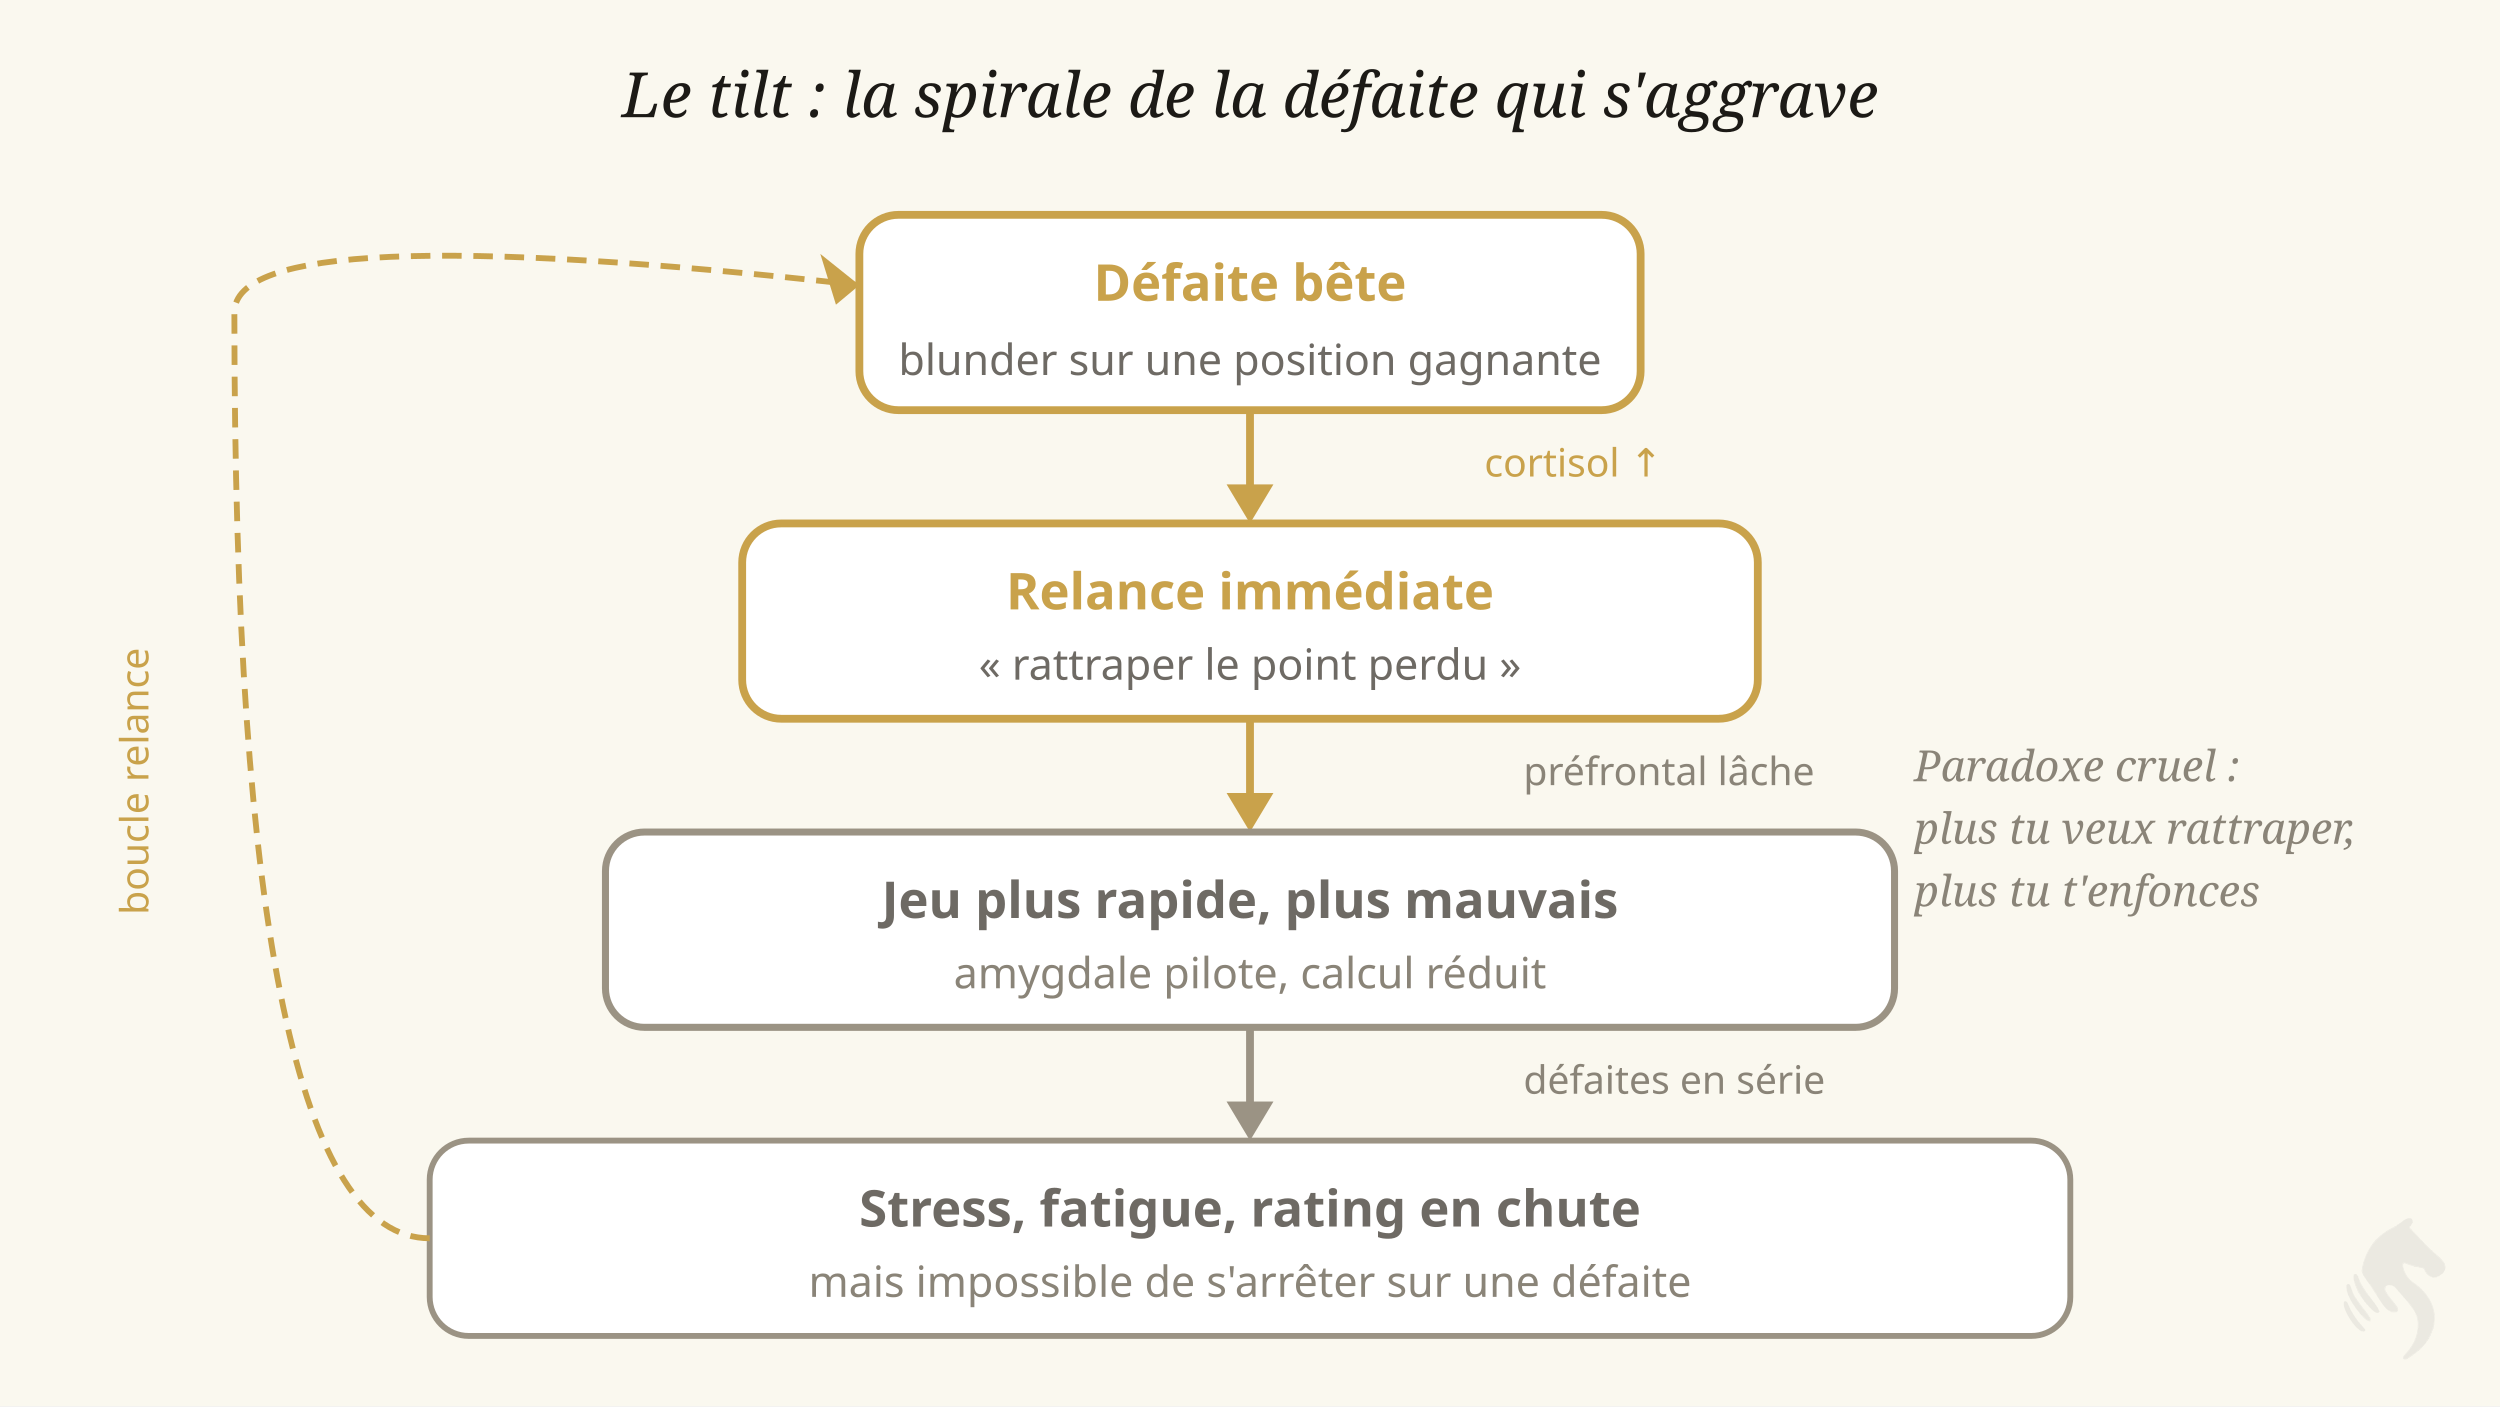
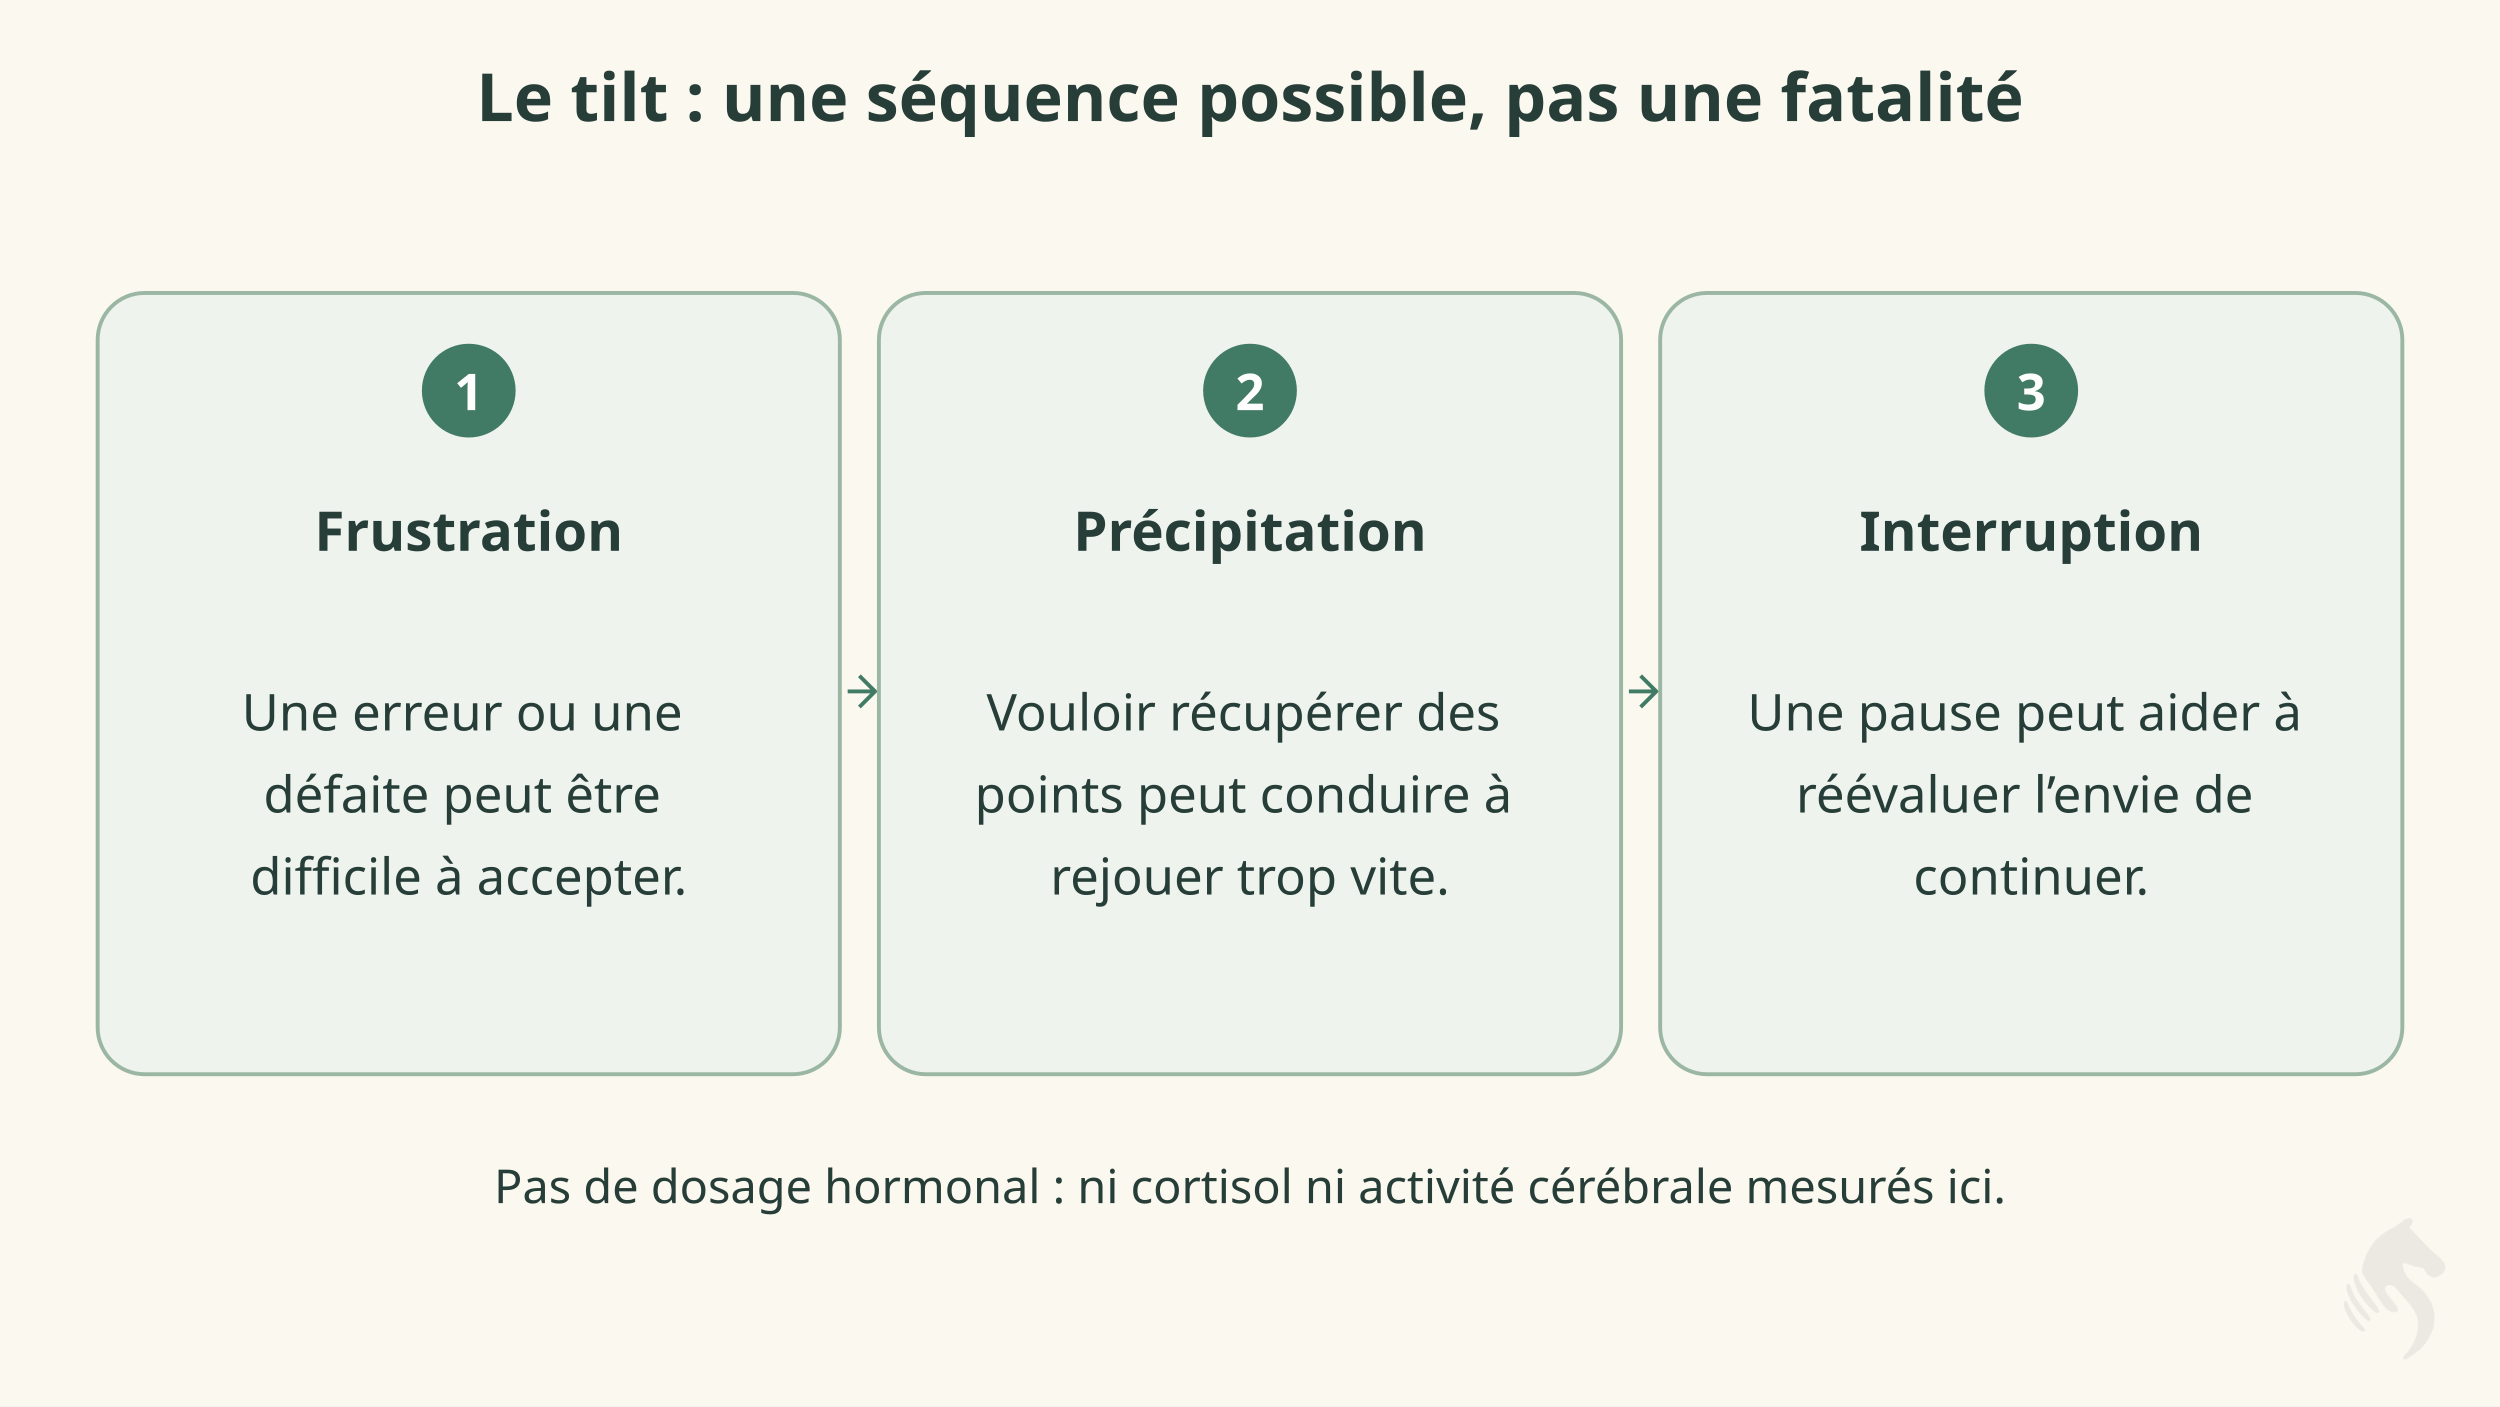
- <svg xmlns="http://www.w3.org/2000/svg" width="640" height="360" viewBox="0 0 640 360" role="img" aria-labelledby="add3">
+ <svg xmlns="http://www.w3.org/2000/svg" width="640" height="360" viewBox="0 0 640 360" role="img" aria-labelledby="diagram-title">
  <rect width="640" height="360" fill="#faf8ef" />
-   <text x="320" y="30" text-anchor="middle" font-family="Georgia, serif" font-size="16" font-style="italic" fill="#1c1a16">Le tilt : la spirale de la défaite qui s'aggrave</text>
-   <rect x="220" y="55" width="200" height="50" rx="10" fill="#fff" stroke="#c9a24b" stroke-width="2" />
-   <text x="320" y="77" text-anchor="middle" font-family="system-ui, sans-serif" font-size="13" font-weight="700" fill="#c9a24b">Défaite bête</text>
-   <text x="320" y="96" text-anchor="middle" font-family="system-ui, sans-serif" font-size="11" fill="#6e6a64">blunder sur une position gagnante</text>
-   <line x1="320" y1="105" x2="320" y2="130" stroke="#c9a24b" stroke-width="2" />
-   <polygon points="320,134 314,124 326,124" fill="#c9a24b" />
-   <text x="380" y="122" font-family="system-ui, sans-serif" font-size="10" fill="#c9a24b">cortisol ↑</text>
-   <rect x="190" y="134" width="260" height="50" rx="10" fill="#fff" stroke="#c9a24b" stroke-width="2" />
-   <text x="320" y="156" text-anchor="middle" font-family="system-ui, sans-serif" font-size="13" font-weight="700" fill="#c9a24b">Relance immédiate</text>
-   <text x="320" y="174" text-anchor="middle" font-family="system-ui, sans-serif" font-size="11" fill="#6e6a64">« rattraper le point perdu »</text>
-   <line x1="320" y1="184" x2="320" y2="209" stroke="#c9a24b" stroke-width="2" />
-   <polygon points="320,213 314,203 326,203" fill="#c9a24b" />
-   <text x="390" y="201" font-family="system-ui, sans-serif" font-size="10" fill="#8a8478">préfrontal lâche</text>
-   <rect x="155" y="213" width="330" height="50" rx="10" fill="#fff" stroke="#9b9384" stroke-width="1.8" />
-   <text x="320" y="235" text-anchor="middle" font-family="system-ui, sans-serif" font-size="13" font-weight="700" fill="#6e6a64">Jeu plus rapide, plus mauvais</text>
-   <text x="320" y="253" text-anchor="middle" font-family="system-ui, sans-serif" font-size="11" fill="#8a8478">amygdale pilote, calcul réduit</text>
-   <line x1="320" y1="263" x2="320" y2="288" stroke="#9b9384" stroke-width="2" />
-   <polygon points="320,292 314,282 326,282" fill="#9b9384" />
-   <text x="390" y="280" font-family="system-ui, sans-serif" font-size="10" fill="#8a8478">défaites en série</text>
-   <rect x="110" y="292" width="420" height="50" rx="10" fill="#fff" stroke="#9b9384" stroke-width="1.5" />
-   <text x="320" y="314" text-anchor="middle" font-family="system-ui, sans-serif" font-size="13" font-weight="700" fill="#6e6a64">Stress, fatigue, rating en chute</text>
-   <text x="320" y="332" text-anchor="middle" font-family="system-ui, sans-serif" font-size="11" fill="#8a8478">mais impossible de s'arrêter sur une défaite</text>
-   <path d="M 110,317 Q 60,317 60,80 Q 60,55 220,73" fill="none" stroke="#c9a24b" stroke-width="1.5" stroke-dasharray="5 3" />
-   <polygon points="220,73 210,65 214,78" fill="#c9a24b" />
-   <text x="38" y="200" text-anchor="middle" font-family="system-ui, sans-serif" font-size="10" fill="#c9a24b" transform="rotate(-90 38 200)">boucle relance</text>
-   <text x="490" y="200" font-family="Georgia, serif" font-size="11" font-style="italic" fill="#8a8478">Paradoxe cruel :</text>
-   <text x="490" y="216" font-family="Georgia, serif" font-size="11" font-style="italic" fill="#8a8478">plus tu veux rattraper,</text>
-   <text x="490" y="232" font-family="Georgia, serif" font-size="11" font-style="italic" fill="#8a8478">plus tu t'enfonces</text>
+   <text x="320" y="31" text-anchor="middle" font-family="system-ui,sans-serif" font-size="17" fill="#263d38" font-weight="600">
+     <tspan x="320" dy="0">Le tilt : une séquence possible, pas une fatalité</tspan>
+   </text>
+   <rect x="25" y="75" width="190" height="200" rx="12" fill="#eef3ee" stroke="#9bb7a4" />
+   <circle cx="120" cy="100" r="12" fill="#427b65" />
+   <text x="120" y="105" text-anchor="middle" font-family="system-ui,sans-serif" font-size="13" fill="#fff" font-weight="700">
+     <tspan x="120" dy="0">1</tspan>
+   </text>
+   <text x="120" y="141" text-anchor="middle" font-family="system-ui,sans-serif" font-size="14" fill="#263d38" font-weight="700">
+     <tspan x="120" dy="0">Frustration</tspan>
+   </text>
+   <text x="120" y="187" text-anchor="middle" font-family="system-ui,sans-serif" font-size="13" fill="#263d38">
+     <tspan x="120" dy="0">Une erreur ou une</tspan>
+     <tspan x="120" dy="21">défaite peut être</tspan>
+     <tspan x="120" dy="21">difficile à accepter.</tspan>
+   </text>
+   <path d="M 217 177 h 7 m -4 -4 l 4 4 -4 4" fill="none" stroke="#427b65" />
+   <rect x="225" y="75" width="190" height="200" rx="12" fill="#eef3ee" stroke="#9bb7a4" />
+   <circle cx="320" cy="100" r="12" fill="#427b65" />
+   <text x="320" y="105" text-anchor="middle" font-family="system-ui,sans-serif" font-size="13" fill="#fff" font-weight="700">
+     <tspan x="320" dy="0">2</tspan>
+   </text>
+   <text x="320" y="141" text-anchor="middle" font-family="system-ui,sans-serif" font-size="14" fill="#263d38" font-weight="700">
+     <tspan x="320" dy="0">Précipitation</tspan>
+   </text>
+   <text x="320" y="187" text-anchor="middle" font-family="system-ui,sans-serif" font-size="13" fill="#263d38">
+     <tspan x="320" dy="0">Vouloir récupérer des</tspan>
+     <tspan x="320" dy="21">points peut conduire à</tspan>
+     <tspan x="320" dy="21">rejouer trop vite.</tspan>
+   </text>
+   <path d="M 417 177 h 7 m -4 -4 l 4 4 -4 4" fill="none" stroke="#427b65" />
+   <rect x="425" y="75" width="190" height="200" rx="12" fill="#eef3ee" stroke="#9bb7a4" />
+   <circle cx="520" cy="100" r="12" fill="#427b65" />
+   <text x="520" y="105" text-anchor="middle" font-family="system-ui,sans-serif" font-size="13" fill="#fff" font-weight="700">
+     <tspan x="520" dy="0">3</tspan>
+   </text>
+   <text x="520" y="141" text-anchor="middle" font-family="system-ui,sans-serif" font-size="14" fill="#263d38" font-weight="700">
+     <tspan x="520" dy="0">Interruption</tspan>
+   </text>
+   <text x="520" y="187" text-anchor="middle" font-family="system-ui,sans-serif" font-size="13" fill="#263d38">
+     <tspan x="520" dy="0">Une pause peut aider à</tspan>
+     <tspan x="520" dy="21">réévaluer l’envie de</tspan>
+     <tspan x="520" dy="21">continuer.</tspan>
+   </text>
+   <text x="320" y="308" text-anchor="middle" font-family="system-ui,sans-serif" font-size="12" fill="#263d38">
+     <tspan x="320" dy="0">Pas de dosage hormonal : ni cortisol ni activité cérébrale mesurés ici.</tspan>
+   </text>
  <g id="wm" opacity="0.07" transform="translate(600.0,311.9) scale(0.0416)" aria-hidden="true">
    <g fill="#1e1e1e" fill-rule="evenodd">
      <path d="M411.5-.5h-16a76 76 0 0 0-24.5 12q-.62-.7-1.5-1l-2 4a4 4 0 0 1-1.5-1 7 7 0 0 1-2.5 3.5 253 253 0 0 0-17 13q-1.42.93-2.5-.5-5.2 7.95-14.5 9a9.4 9.4 0 0 1-4 6q2.3.02 1.5 2A461 461 0 0 1 278.5 73q-13.2 7.95-26 16.5-1.59-1.38 0-3-2.35.35-4 2 .9.98 2 2-92.12 67.08-125.5 177a1316 1316 0 0 0-10 44 51.2 51.2 0 0 0 4.5 31q.1 3.33-2 1l4.5 11q1-2 2 0l5 10 1-1q6 10.95 13 21a651 651 0 0 1 18.5 25 3.4 3.4 0 0 1 1.5-3q21.52 33 43 66 .3 3.4-2.5 1v2a1542 1542 0 0 1 21 32q1 0 1 1a319 319 0 0 0 25 35 160 160 0 0 0 27 25 3.1 3.1 0 0 1 1-3q23.18 14.62 49 5.5 5-2.83 4-8.5-.15-4.6-1.5-9a618 618 0 0 0-55.5-73.5q3-.91 5 1.5a23.5 23.5 0 0 0-7-9q.63 2.4 2 4.5-.17 2.58-1.5.5a364 364 0 0 1-17.5-26.5 50 50 0 0 1-4.5-22.5q.9-4.71 3-9 .63 1.88 2.5 2a7 7 0 0 1 2-3q9.28-8.1 22-8a86 86 0 0 1 23 4.5 11 11 0 0 1 3 4.5q2.58-1.75 5 .5l21.5 23.5q.74 1.95.5 4 3.56 1 6 4a1094 1094 0 0 0 30 34.5l-1 1q3.7 2.7 7.5 5.5a23 23 0 0 1 2 5l5 3a22 22 0 0 0 5.5 8 11.5 11.5 0 0 0 4 4 3.9 3.9 0 0 0-2-3.5q1.7-1.12 3 .5a705 705 0 0 1 42 57.5q-.65 1.46-2 1.5a169 169 0 0 1 10 19 3.8 3.8 0 0 0-.5 4q1 2 2 0 1.4 2.05 2.5 4-.25-2.55.5-5a185 185 0 0 1 11 83q-1 2-2 0a9 9 0 0 0-1.5-4v9a2.3 2.3 0 0 0 1.5-1q.75 10.55-1 21a337 337 0 0 1-18 56l-2.5 3q-1.2-.69-1-2a36 36 0 0 0-4 7 5.2 5.2 0 0 0 3.5-4 4.3 4.3 0 0 1 0 4 350 350 0 0 1-33 52 1108 1108 0 0 1-30 35q-7.17 20.32 13.5 14.5a34 34 0 0 1 6-3 1496 1496 0 0 1 54-37 942 942 0 0 0 29-27q1.25-1.03 2 .5a11 11 0 0 0-3 4q1.35-1.65 2.5 0a29 29 0 0 1 4.5-6 40 40 0 0 0 9-10.5l6-4-1-1a25 25 0 0 1 8.5-7.5q-1.47-2.67 1-5 .22 4.17 2.5 1.5-1.94-3.13 2-4l-1-1q1.48-3.25 4-5.5a8 8 0 0 0-3-1q37.8-53.63 47.5-119 8.4-83.08-38-152a364 364 0 0 0-28-35q-1.03-1.25.5-2 3.58 2.23 2-1l-4-2a5 5 0 0 1-3-.5 484 484 0 0 0-70-58q-.7-.62-1-1.5 1.05-.43 2-1v-3a6 6 0 0 1-5-2q-.66-.1-1 .5 3.72 2.61 0 3-34.57-32.88-46-79.5.2-2.3 2-3v-4q-1.94 5.58-3.5 0-1-9 0-18 2.16-6.4 8.5-8a78 78 0 0 1 22 7.5 403 403 0 0 0 66 18l9 3q-2.45.75-5 .5-1.59 1.6 0 3a16 16 0 0 1 6.5-1 7.3 7.3 0 0 1 2 3q1.38-2.6 3.5-2-1.1-2.32-4-2.5 15.09-2.3 25.5 8.5 5.35 10.23 10 21 12.95 20.94 36.5 28.5-1.88.63-2 2.5a30 30 0 0 0 12.5 3q4.43-.1 8-2 3.2 3.87 5.5-1 1.2.69 1 2a39 39 0 0 0 4.5-2l1 1q.69-1.87-1.5-2.5a12 12 0 0 0 7-3q1.88-1.1 3 .5 2.22-3.62 6-2a8.7 8.7 0 0 1 3-4 41 41 0 0 1 12-6.5l-2-1 5.5-3.5q.62.7 1.5 1 1.82-1.15 0-2.5 1.42-.93 2.5.5a5.8 5.8 0 0 1 .5-4 39 39 0 0 1 6-4.5q-1.55-2.25.5-4.5 3.25-3.5 5-8 1.38-.64 2.5-1-.8-1.05-2-1.5 1.85-5.82 3-11.5v-10h-1q-.85 6-2.5 12-.16-4.46.5-9a63 63 0 0 0-12.5-31 478 478 0 0 0-45.5-44.5q3.06.72 6 2.5-3.15-3.9-7-7.5l1-1q-1.4-1.05-2 .5 1.77 2.4-.5 4a781 781 0 0 1-67.5-65.5l1-.5a29 29 0 0 0 7 6 93 93 0 0 0-14-15 24.5 24.5 0 0 0-9-9.5l1-1a44 44 0 0 0-7-4.5q1.44 2.2 3.5 4 1 1.5 0 3l-72-76q-5.34-7.85 1.5-14.5 1.98-.8 2 1.5a69 69 0 0 1 6-3.5q-1.95-1.94 0-3.5a31 31 0 0 0 6-12q2.05.24 4-.5a79 79 0 0 0-1.5-17.5 94 94 0 0 0-5-10l-1 1a87 87 0 0 0-5.5-3" />
      <path d="M325.5 44.5q-3.85 1.03-7 3.5a4.2 4.2 0 0 1-4.5-.5q-2.75 2.49-3.5 6-6.97 2.94-14 6-6.75 3.75-13.5 8-.62-.7-1.5-1a37.6 37.6 0 0 1-17 10.5 263 263 0 0 0-12 9.5q-1.59 1.62 0 3 12.8-8.55 26-16.5A461 461 0 0 0 327 46.5q.8-1.98-1.5-2m148 86-21-24a209 209 0 0 1-21-21.5l-8.5-8.5q-4.8-3.3-6-9-9.1-4.3-11.5-13a13 13 0 0 0 3-6q-.02-2.3-2-1.5-6.84 6.65-1.5 14.5l72 76q1-1.5 0-3a20 20 0 0 1-3.5-4m89 86a198 198 0 0 0-17.5-15q.4-2.17-.5-4-3.63-1.2-7-3a26 26 0 0 0-6-6 430 430 0 0 1-27-27.5 2.4 2.4 0 0 0-2-.5 29 29 0 0 1-7-6l-1 .5a781 781 0 0 0 67.5 65.5q2.27-1.6.5-4m-314-128a247 247 0 0 0-42 35.5 14.5 14.5 0 0 1-5 4l1 1a9.3 9.3 0 0 1-6 2.5 76 76 0 0 1-16 20q.3.88 1 1.5a9.4 9.4 0 0 0-5.5 6.5q-1-2-2 0-.93 1.42.5 2.5a25 25 0 0 0-6.5 8.5q-1.6 1.05-3.5 1.5 1.21.45 2 1.5a43 43 0 0 0-7 10 352 352 0 0 0-19.5 37 2.9 2.9 0 0 1-2.5 1 3.3 3.3 0 0 0 2 1.5 47 47 0 0 1-3.5 5.5l-12 34q-.98-1.8-1.5 0 1.4 1.9.5 4a33 33 0 0 1-3.5 5.5q.78.84 1 2a212 212 0 0 0-10 49.5 36 36 0 0 0 7 20q2.1 2.33 2-1a51.2 51.2 0 0 1-4.5-31 1316 1316 0 0 1 10-44q33.38-109.92 125.5-177-1.1-1.02-2-2m376 206q-.5-10.25-5-19.5 1.5-4.37-1.5-.5l-6.5-11q-5.55-3.6-7.5-10l-1 1q-3.75-5.75-9.5-9.5l1-1a850 850 0 0 0-9-7q1.14-2.04-1.5-3.5-1.08 1.43-2.5.5-2.84-1.65-2-4a5 5 0 0 0-3-.5 5 5 0 0 0-.5-3l-1 1a7 7 0 0 0-4.5-3 21 21 0 0 0-6-2.5 478 478 0 0 1 45.5 44.5 63 63 0 0 1 12.5 31q-.66 4.54-.5 9 1.65-6 2.5-12m-259 3v-1q-2.22-5.79 1-11.5l-2-2a67 67 0 0 0 1.5-5.5q.93 7.1 3.5 1-2.43-3.37 2-4a4.3 4.3 0 0 1 2.5 3q.45-1.21 1.5-2 2.3.75 4 2a326 326 0 0 1 28 10.5q11.4 3.22 23 6 1.05 1.6 1.5 3.5 1-4 2 0 1.08-1.43 2.5-.5-1.81 1.35 0 2.5 3.25-.47 7-2 1.85.03 3 1 5.83.22 11 2h5q2.55.25 5-.5l-9-3a403 403 0 0 1-66-18 78 78 0 0 0-22-7.5q-6.34 1.6-8.5 8-1 9 0 18 1.56 5.58 3.5 0m109 6a4.7 4.7 0 0 1 4 3q3.6-3.98 6 1l1-2 4 2a65 65 0 0 1 7.5 10q1.1 3.55 2.5 7-1.77 2.95 2 4 13.35 23.91 39 33 .12-1.87 2-2.5-23.55-7.56-36.5-28.5a305 305 0 0 0-10-21q-10.41-10.8-25.5-8.5 2.9.18 4 2.5m-410 86a9 9 0 0 0 1.5-4 310 310 0 0 0 37.5 86q-1.1 1.02-2 2a40 40 0 0 0 8.5 12 139 139 0 0 0 15 21q2.31 2.97 1.5 6 5.9 1.14 7.5 7 5.7 2.47 5 8 3.8 1.06 6.5 4 20.24 25.5 46 45.5a39 39 0 0 0 20 5 46 46 0 0 1 9-7.5 818 818 0 0 1-10-21.5q1.43-1.08.5-2.5a27 27 0 0 1-3.5-2 185 185 0 0 0-16-23.5q1.43-1.08.5-2.5a13.3 13.3 0 0 1-5.5-5 617 617 0 0 0-22.5-29v-4l-1 1a13 13 0 0 1-4.5-6 11.5 11.5 0 0 1-4-4q-.03 2.3-2 1.5A471 471 0 0 1 97 390.5q-1.8-3.04-.5-6 1.02.54 2 1a9 9 0 0 0-2-4.5q3.83-2.28-1-2.5a597 597 0 0 1-7-18.5l2-1a3.3 3.3 0 0 1-2-3.5 3.1 3.1 0 0 1-3-1q-7.35-19.46-24-8 1.03 2.34-.5 5a97 97 0 0 0 3.5 38" />
      <path d="M365.5 301.5q-1.8.7-2 3 11.43 46.62 46 79.5 3.72-.39 0-3 .34-.6 1-.5-2.4-2.22-5-4.5l2-2q-2.45-.75-5-.5a8.4 8.4 0 0 0-.5-4q-1.72 1.44-3-1a28 28 0 0 1-3.5-6q-.5 2-1 0a143 143 0 0 1-18-31q-6.22-11.64-9-27a7 7 0 0 0-2-3m-211 174a45 45 0 0 1-9.5-15q-1 2-2 0a41 41 0 0 0-6-9l-1-5-1 1a989 989 0 0 1-17.5-25.5q.7-.62 1-1.5a7.7 7.7 0 0 1-5-6 163 163 0 0 1-15-29q-.98-.46-2-1-1.3 2.96.5 6a471 471 0 0 0 55.5 86.5q1.97.8 2-1.5m-90-86q-2.05 2.77 1.5 4 3.6 16.25 9.5 30.5-2.48 3.62 2 3.5 3.65 9.3 8 18.5l-1 1a11.4 11.4 0 0 1 6 8q-.7.62-1 1.5a10.5 10.5 0 0 1 3.5 5l1-1a62 62 0 0 0 7.5 13q.9-.98 2-2a310 310 0 0 1-37.5-86 9 9 0 0 1-1.5 4m48 210a3.9 3.9 0 0 0-2-3.5q1.7-1.12 3 .5a127 127 0 0 0 39 32q11.3 4.6 8.5-7a147 147 0 0 0-17-32 1467 1467 0 0 0-40-51 554 554 0 0 1-48.5-75l1-1q.84 5.22 6 5a51.6 51.6 0 0 1-11.5-27l-1 2a159 159 0 0 0-11-31 14.3 14.3 0 0 0-10.5-8q-3.2.01-6 1.5-2.85 3.45-6 6.5-.87 16.85 3 33.5a3.6 3.6 0 0 1-2 2q1.38.56 2.5 1.5 3.15 9.81 6.5 19.5-1.21.45-2 1.5a29 29 0 0 0 5.5 7A256 256 0 0 0 55.5 525l-2 1a6.4 6.4 0 0 0 4 1.5 332 332 0 0 0 38.5 53l3.5 5.5-1 1q1.9 1.67 3.5.5a36 36 0 0 0 10.5 12m303-214q-.95.57-2 1 .3.88 1 1.5a484 484 0 0 1 70 58q1.42.72 3 .5a43 43 0 0 0-10-12.5l1-1q-2.66 1.47-5-1a36 36 0 0 0-10-10q1.81-1.35 0-2.5a8 8 0 0 1-3.5 0q-4.57-5.7-10-8a13 13 0 0 0-6.5-5.5 11.5 11.5 0 0 1-3.5-4.5q-.62.7-1.5 1a17.7 17.7 0 0 0-8-5.5q-2.84-1.65-2-4-7.47-2.25-13-7.5m-254 24a526 526 0 0 1 23.5 37 55 55 0 0 1 9 15l1-1a65 65 0 0 0 8.5 13q2.8 2.4 2.5-1-21.48-33-43-66a3.4 3.4 0 0 0-1.5 3m111 63q.16-.93 1-1.5a7 7 0 0 1-3.5-2.5 17.5 17.5 0 0 0-5.5-8q3.7-4.18-2.5-5a41 41 0 0 1-7.5-18.5l2-3a7.2 7.2 0 0 1-2-4.5 3.1 3.1 0 0 0 3-1 37 37 0 0 0-1-7q-1.87-.12-2.5-2a36 36 0 0 0-3 9 50 50 0 0 0 4.5 22.5 364 364 0 0 0 17.5 26.5q1.33 2.08 1.5-.5-1.37-2.1-2-4.5m-272 45v19q2.55 12.15 7 24 15.37 37.49 37 68a54 54 0 0 0 9 12.5q-1.58 2.58 2 3l-1 1 5.5 4.5a82 82 0 0 0 9 12q6.5 6.26 12.5 13 9.5 6.75 17.5 15l1-1q4.56 3.52 9 7l1-2a89 89 0 0 0 13.5 3.5q13.85-4.6 6.5-17.5-1.73 1.44-3-1a307 307 0 0 1-13.5-16 16 16 0 0 0-6-5.5q1.43-1.08.5-2.5a27.2 27.2 0 0 1-12.5-15 3.1 3.1 0 0 1-3-1q-7.5-10.25-15.5-20-.93-1.42.5-2.5a16 16 0 0 1-6-5.5 880 880 0 0 1-19-29.5q.7-.62 1-1.5a8 8 0 0 1-4-4 94 94 0 0 1-12.5-26l-1 1q-3.8-4.62-1.5-10a3.1 3.1 0 0 1-3-1 198 198 0 0 1-7-15.5l1-1a55 55 0 0 1-9-11q-2.85-1.46-6-2l3-1a22 22 0 0 0-9 2 11.4 11.4 0 0 0-4 6.5m277 51a48 48 0 0 0 12 5q-.57 3.66 2 2a5.3 5.3 0 0 1 3.5 3l1-2a45 45 0 0 0 26 0q.45 1.21 1.5 2 1.27-3.4 4-2 1.81-1.15 0-2.5l3-1.5a21 21 0 0 0 3.5-4q1.4-8.23-1.5-16 .3-.88 1-1.5-5.22-1.95-4-7a193 193 0 0 1-18-23.5 16 16 0 0 0-3.5-3q-4.05-7.43-9-12a284 284 0 0 0-14-17q-.75-1.58.5-3a19 19 0 0 1-6-4 4.35 4.35 0 0 0-5-1.5 618 618 0 0 1 55.5 73.5q1.35 4.4 1.5 9 1 5.67-4 8.5-25.82 9.12-49-5.5a3.1 3.1 0 0 0-1 3m115-56a264 264 0 0 1 16 22q-1.7 3.04 1.5 1a494 494 0 0 1 16.5 23l7 10q1.35-.04 2-1.5a705 705 0 0 0-42-57.5q-1.3-1.62-3-.5a3.9 3.9 0 0 1 2 3.5" />
      <path d="M112.5 599.5q7 9.5 16 17 2 0 2 2 6.9 3.77 11 8.5l13 5.5a5.7 5.7 0 0 0 6 0q2.07 3.94 4 0-3.37-1.23-.5-3 .22-6.86.5-13.5l-3-3.5 3-2.5q-4.58-.9-7.5-4.5a79 79 0 0 0-10.5-16.5q2.67 1.47 5-1a12 12 0 0 1-8.5-3.5 92 92 0 0 0-17.5-23.5l2-1-6.5-4.5a2294 2294 0 0 1-34.5-47q-1 0-1-1-5.27-4.75-4-11.5-2.25-3.25-3.5.5A227 227 0 0 1 61.5 469q.84-.57 1-1.5-5.16.22-6-5l-1 1a554 554 0 0 0 48.5 75 1467 1467 0 0 1 40 51q10.5 14.98 17 32 2.8 11.6-8.5 7a127 127 0 0 1-39-32q-1.3-1.62-3-.5a3.9 3.9 0 0 1 2 3.5m335-4a3349 3349 0 0 1 7.5 35q2.3 19.53.5 39a9 9 0 0 1 1.5 4q1 2 2 0a185 185 0 0 0-11-83q-.75 2.45-.5 5m44-147q1.58 3.23-2 1-1.53.75-.5 2a364 364 0 0 1 28 35q46.4 68.92 38 152-9.7 65.37-47.5 119 1.46.15 3 1a12 12 0 0 0 3.5-6q1.58 1.52 3.5.5-1.16-8.12 7-11-1.6-1.75 1-2.5-.12-8.5 6-14-.81-.1-1-1a3.1 3.1 0 0 1 3-1 5.4 5.4 0 0 1 3-5.5q-1.2-.45-2-1.5a67 67 0 0 0 4.5-10l1 2a9 9 0 0 1 2.5-5l-1-2a6.3 6.3 0 0 1 4-.5 6.5 6.5 0 0 0-3-3 225 225 0 0 1 11-24.5q-.53-1.8-1.5 0-.3-4.51 1-9l1 1a67 67 0 0 0 1.5-13q7.4-.7 1-5a232 232 0 0 0 2-53l.5-5q.57.84 1.5 1a8 8 0 0 0-2.5-5q-6.56-49.08-31.5-89 2.03-1.77-.5-3l-1 1a696 696 0 0 1-17.5-26q-2.18-1.53-1-3.5-3.93-.91-5-4.5-1.26-.5-1-2a69 69 0 0 0-6.5-5q-.69-1.87 1.5-2.5a14 14 0 0 0-4-2.5m-36 230a273 273 0 0 1-13.5 57q-1.4.82-2.5 2 2.69 6.4-4 8.5l2 1a30 30 0 0 0-3 8.5q-.2 1.31 1 2l2.5-3a337 337 0 0 0 18-56 89 89 0 0 0 1-21q-.57.84-1.5 1m-25 84a185 185 0 0 1-24 38l-2.5 6a25 25 0 0 0-6.5 7q-13.95 16.7-28.5 33-1.16 4.05-3.5 7.5-1.35 4.25-1 8a16 16 0 0 1 6 5.5h14a20 20 0 0 1 10-3.5q1.71-1.12 0-2.5a81 81 0 0 0 18.5-12q.62.7 1.5 1a71 71 0 0 1 2-4q1-2 2 0 1.7-4.54 4.5-1a38 38 0 0 1 4.5-6.5 189 189 0 0 0 30.5-23.5q4.55 3.9 4-3a4.6 4.6 0 0 1 4.5-2v-3a5 5 0 0 0 3-.5 41 41 0 0 1 3-5.5 11 11 0 0 1 3-4q-.75-1.53-2-.5a942 942 0 0 1-29 27 1496 1496 0 0 0-54 37 34 34 0 0 0-6 3q-20.67 5.82-13.5-14.5a1108 1108 0 0 0 30-35 350 350 0 0 0 33-52 4.3 4.3 0 0 0 0-4 5.2 5.2 0 0 1-3.5 4" />
    </g>
  </g>
</svg>
